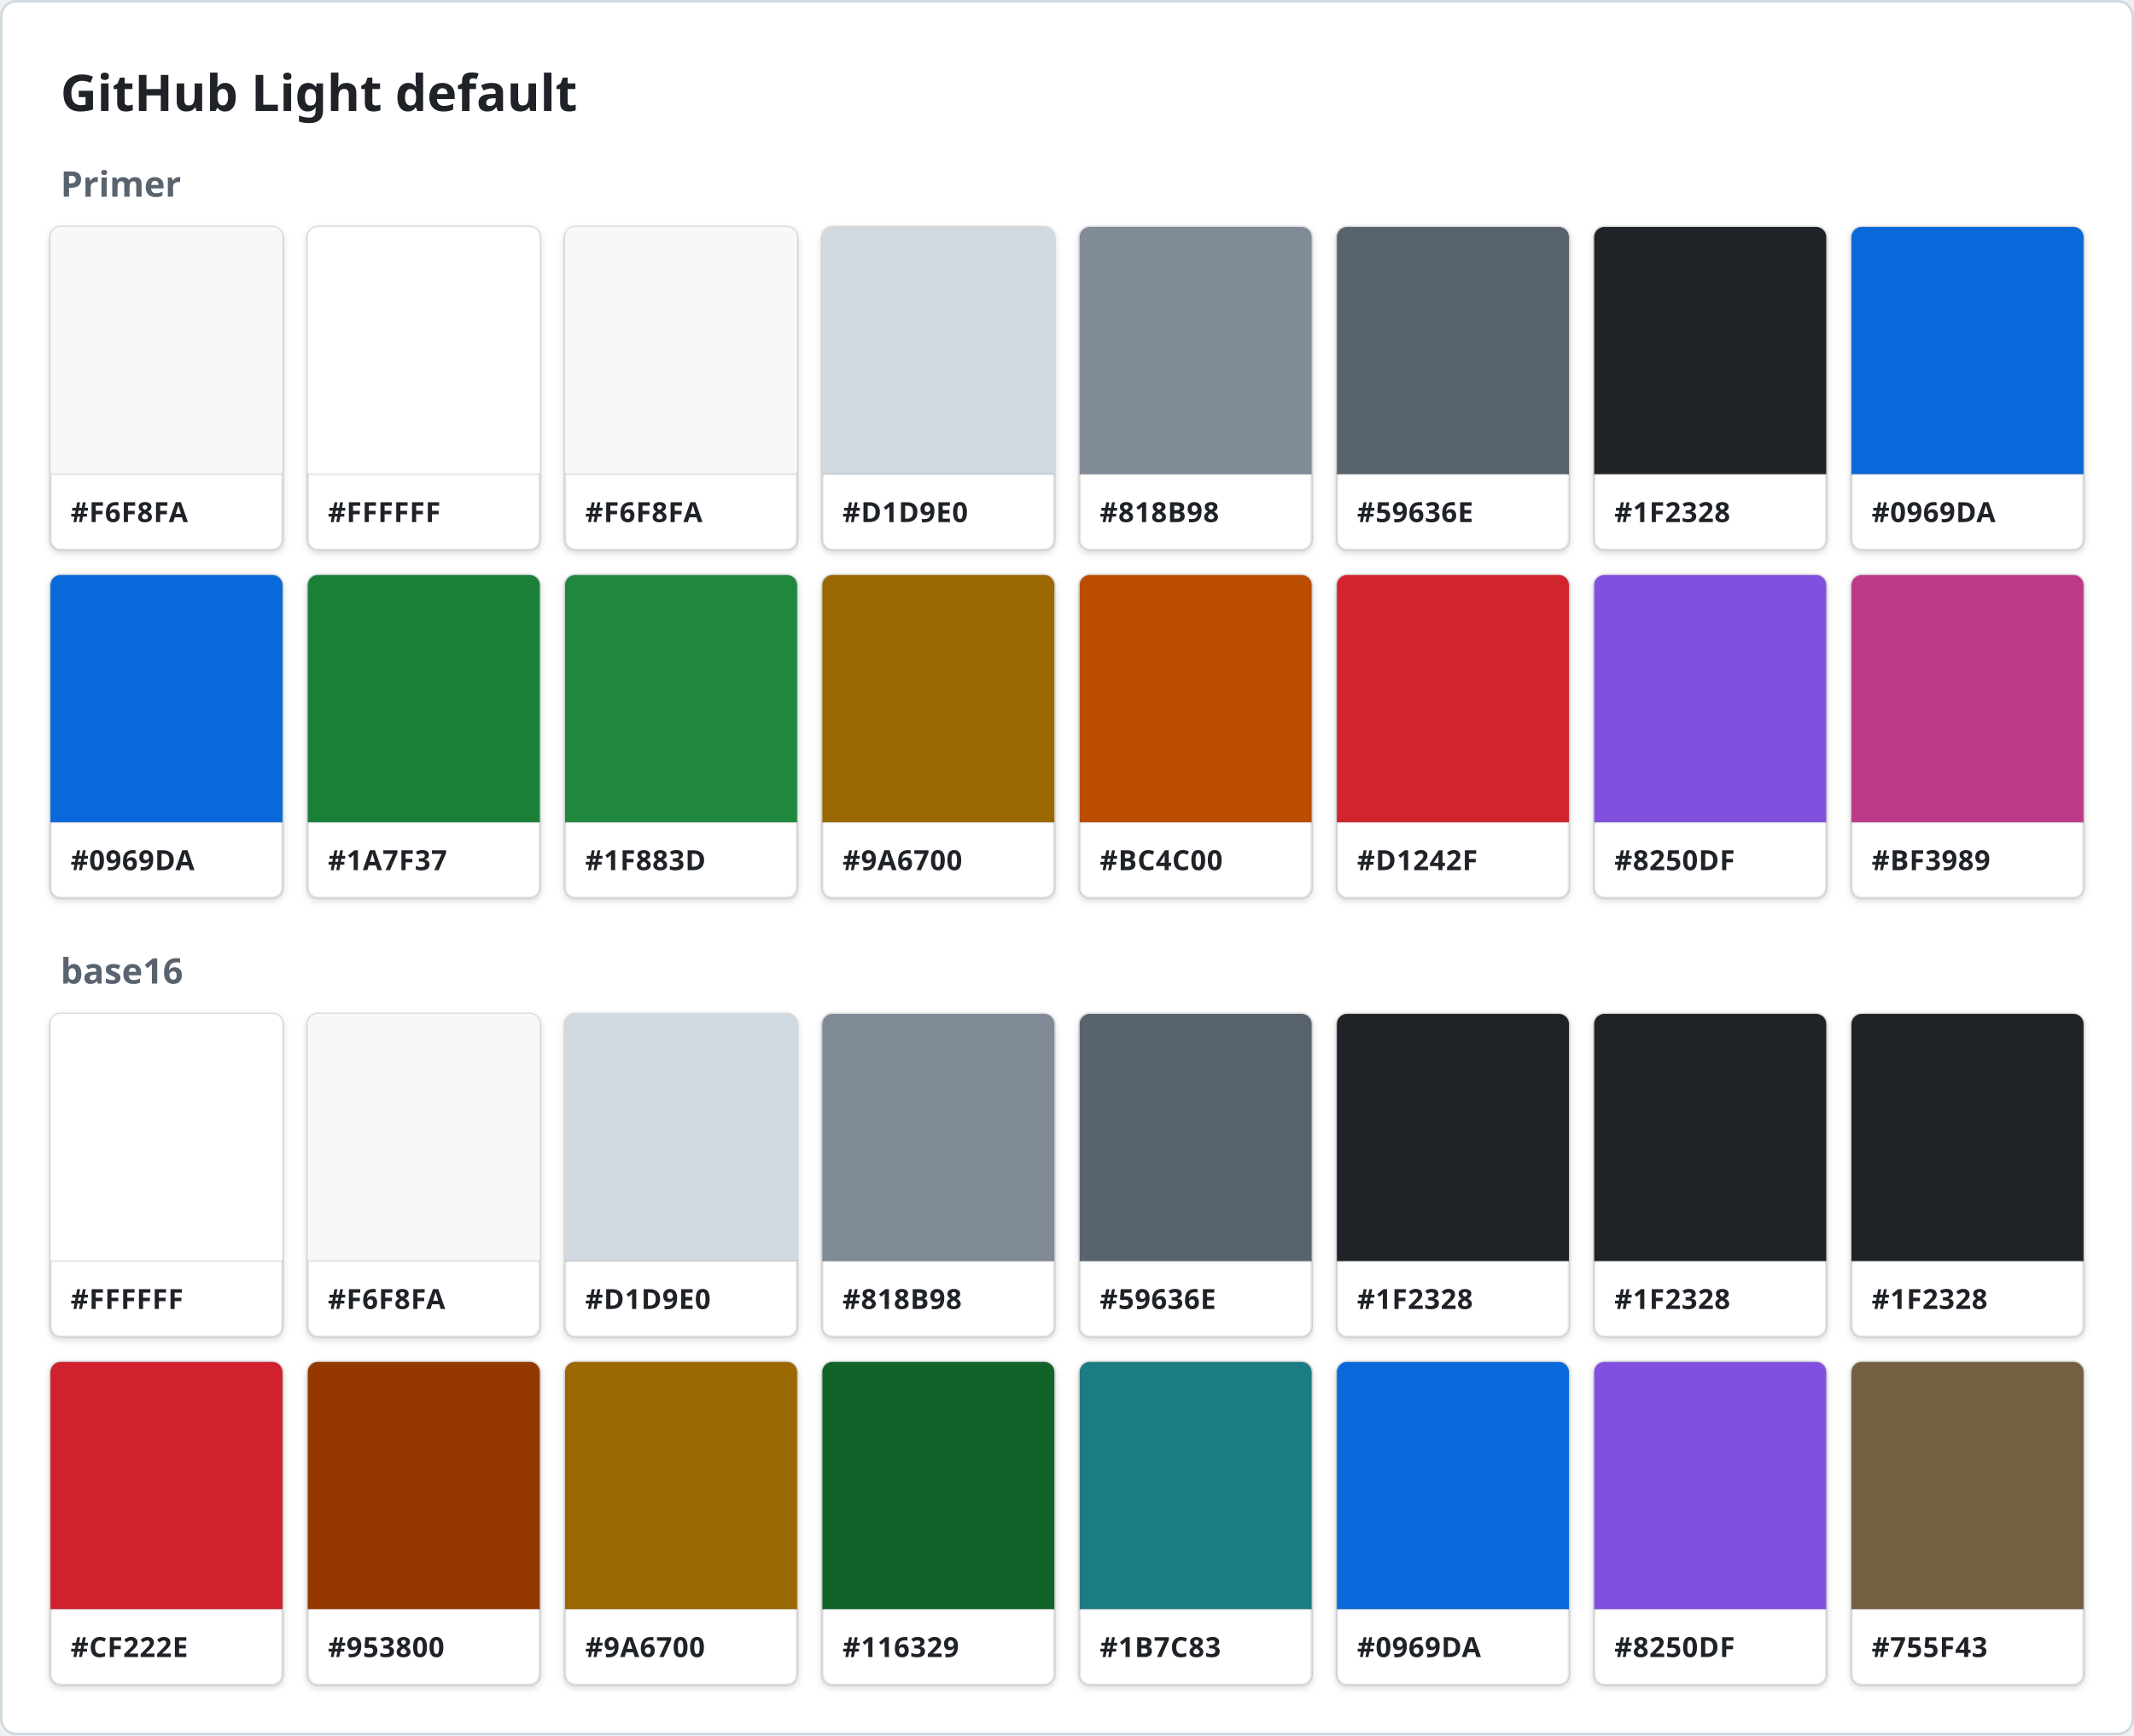
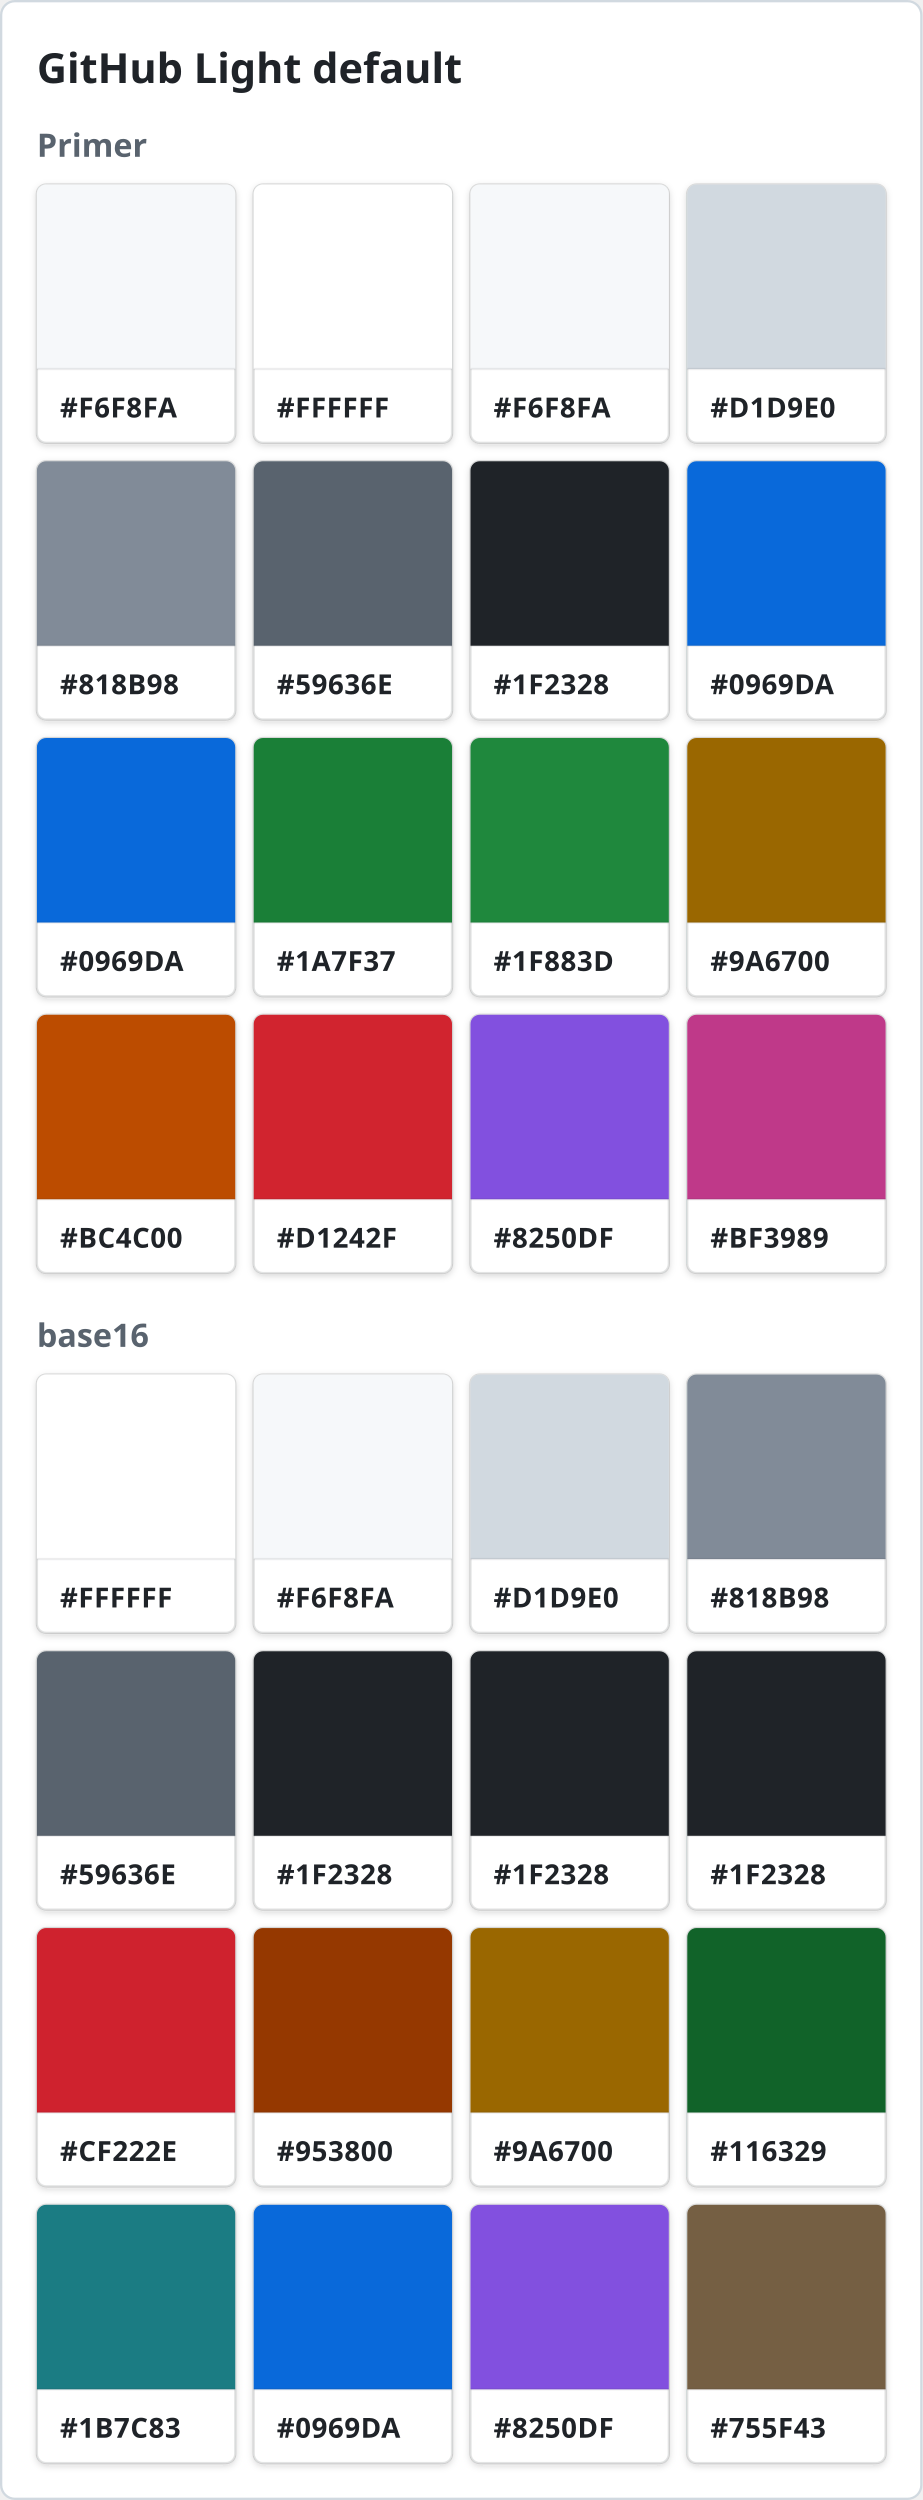
- <svg xmlns="http://www.w3.org/2000/svg" width="846" height="688" viewBox="0 0 846 688" role="img" aria-label="GitHub Light default palette">
+ <svg xmlns="http://www.w3.org/2000/svg" width="400" height="1084" viewBox="0 0 400 1084" role="img" aria-label="GitHub Light default palette">
  <defs>
    <filter id="lift" x="-10%" y="-10%" width="120%" height="125%">
      <feDropShadow dx="0" dy="1" stdDeviation="1.5" flood-color="#1f2328" flood-opacity="0.18" />
    </filter>
  </defs>
  <style>
  text { font-family: -apple-system, BlinkMacSystemFont, 'Segoe UI', 'Noto Sans', Helvetica, Arial, sans-serif; }
-   .title { font-size: 20px; font-weight: 600; fill: #1f2328; }
+   .title { font-size: 18px; font-weight: 600; fill: #1f2328; }
  .heading { font-size: 14px; font-weight: 600; fill: #59636e; }
  .paper { fill: #ffffff; stroke: #1f23281f; filter: url(#lift); }
  .edge { stroke: #1f232814; }
-   .hex { font-size: 11px; font-weight: 700; fill: #1f2328; letter-spacing: 0.02em; }
+   .hex { font-size: 12px; font-weight: 700; fill: #1f2328; letter-spacing: 0.02em; }
</style>
-   <rect x="0.5" y="0.5" width="845" height="687" rx="6" fill="#ffffff" stroke="#d1d9e0" />
-   <text class="title" x="24" y="44">GitHub Light default</text>
-   <text class="heading" x="24" y="78">Primer</text>
-   <rect x="20.0" y="90" width="92.0" height="128" rx="4" class="paper" />
-   <path d="M20.0 188.0V94A4 4 0 0 1 24.0 90H108.0A4 4 0 0 1 112.0 94V188.0Z" fill="#f6f8fa" />
-   <line x1="20.0" y1="188.0" x2="112.0" y2="188.0" class="edge" />
-   <text x="28.0" y="207.0" class="hex">#F6F8FA</text>
-   <rect x="122.0" y="90" width="92.0" height="128" rx="4" class="paper" />
-   <path d="M122.0 188.0V94A4 4 0 0 1 126.0 90H210.0A4 4 0 0 1 214.0 94V188.0Z" fill="#ffffff" />
-   <line x1="122.0" y1="188.0" x2="214.0" y2="188.0" class="edge" />
-   <text x="130.0" y="207.0" class="hex">#FFFFFF</text>
-   <rect x="224.0" y="90" width="92.0" height="128" rx="4" class="paper" />
-   <path d="M224.0 188.0V94A4 4 0 0 1 228.0 90H312.0A4 4 0 0 1 316.0 94V188.0Z" fill="#f6f8fa" />
-   <line x1="224.0" y1="188.0" x2="316.0" y2="188.0" class="edge" />
-   <text x="232.0" y="207.0" class="hex">#F6F8FA</text>
-   <rect x="326.0" y="90" width="92.0" height="128" rx="4" class="paper" />
-   <path d="M326.0 188.0V94A4 4 0 0 1 330.0 90H414.0A4 4 0 0 1 418.0 94V188.0Z" fill="#d1d9e0" />
-   <line x1="326.0" y1="188.0" x2="418.0" y2="188.0" class="edge" />
-   <text x="334.0" y="207.0" class="hex">#D1D9E0</text>
-   <rect x="428.0" y="90" width="92.0" height="128" rx="4" class="paper" />
-   <path d="M428.0 188.0V94A4 4 0 0 1 432.0 90H516.0A4 4 0 0 1 520.0 94V188.0Z" fill="#818b98" />
-   <line x1="428.0" y1="188.0" x2="520.0" y2="188.0" class="edge" />
-   <text x="436.0" y="207.0" class="hex">#818B98</text>
-   <rect x="530.0" y="90" width="92.0" height="128" rx="4" class="paper" />
-   <path d="M530.0 188.0V94A4 4 0 0 1 534.0 90H618.0A4 4 0 0 1 622.0 94V188.0Z" fill="#59636e" />
-   <line x1="530.0" y1="188.0" x2="622.0" y2="188.0" class="edge" />
-   <text x="538.0" y="207.0" class="hex">#59636E</text>
-   <rect x="632.0" y="90" width="92.0" height="128" rx="4" class="paper" />
-   <path d="M632.0 188.0V94A4 4 0 0 1 636.0 90H720.0A4 4 0 0 1 724.0 94V188.0Z" fill="#1f2328" />
-   <line x1="632.0" y1="188.0" x2="724.0" y2="188.0" class="edge" />
-   <text x="640.0" y="207.0" class="hex">#1F2328</text>
-   <rect x="734.0" y="90" width="92.0" height="128" rx="4" class="paper" />
-   <path d="M734.0 188.0V94A4 4 0 0 1 738.0 90H822.0A4 4 0 0 1 826.0 94V188.0Z" fill="#0969da" />
-   <line x1="734.0" y1="188.0" x2="826.0" y2="188.0" class="edge" />
-   <text x="742.0" y="207.0" class="hex">#0969DA</text>
-   <rect x="20.0" y="228" width="92.0" height="128" rx="4" class="paper" />
-   <path d="M20.0 326.0V232A4 4 0 0 1 24.0 228H108.0A4 4 0 0 1 112.0 232V326.0Z" fill="#0969da" />
-   <line x1="20.0" y1="326.0" x2="112.0" y2="326.0" class="edge" />
-   <text x="28.0" y="345.0" class="hex">#0969DA</text>
-   <rect x="122.0" y="228" width="92.0" height="128" rx="4" class="paper" />
-   <path d="M122.0 326.0V232A4 4 0 0 1 126.0 228H210.0A4 4 0 0 1 214.0 232V326.0Z" fill="#1a7f37" />
-   <line x1="122.0" y1="326.0" x2="214.0" y2="326.0" class="edge" />
-   <text x="130.0" y="345.0" class="hex">#1A7F37</text>
-   <rect x="224.0" y="228" width="92.0" height="128" rx="4" class="paper" />
-   <path d="M224.0 326.0V232A4 4 0 0 1 228.0 228H312.0A4 4 0 0 1 316.0 232V326.0Z" fill="#1f883d" />
-   <line x1="224.0" y1="326.0" x2="316.0" y2="326.0" class="edge" />
-   <text x="232.0" y="345.0" class="hex">#1F883D</text>
-   <rect x="326.0" y="228" width="92.0" height="128" rx="4" class="paper" />
-   <path d="M326.0 326.0V232A4 4 0 0 1 330.0 228H414.0A4 4 0 0 1 418.0 232V326.0Z" fill="#9a6700" />
-   <line x1="326.0" y1="326.0" x2="418.0" y2="326.0" class="edge" />
-   <text x="334.0" y="345.0" class="hex">#9A6700</text>
-   <rect x="428.0" y="228" width="92.0" height="128" rx="4" class="paper" />
-   <path d="M428.0 326.0V232A4 4 0 0 1 432.0 228H516.0A4 4 0 0 1 520.0 232V326.0Z" fill="#bc4c00" />
-   <line x1="428.0" y1="326.0" x2="520.0" y2="326.0" class="edge" />
-   <text x="436.0" y="345.0" class="hex">#BC4C00</text>
-   <rect x="530.0" y="228" width="92.0" height="128" rx="4" class="paper" />
-   <path d="M530.0 326.0V232A4 4 0 0 1 534.0 228H618.0A4 4 0 0 1 622.0 232V326.0Z" fill="#d1242f" />
-   <line x1="530.0" y1="326.0" x2="622.0" y2="326.0" class="edge" />
-   <text x="538.0" y="345.0" class="hex">#D1242F</text>
-   <rect x="632.0" y="228" width="92.0" height="128" rx="4" class="paper" />
-   <path d="M632.0 326.0V232A4 4 0 0 1 636.0 228H720.0A4 4 0 0 1 724.0 232V326.0Z" fill="#8250df" />
-   <line x1="632.0" y1="326.0" x2="724.0" y2="326.0" class="edge" />
-   <text x="640.0" y="345.0" class="hex">#8250DF</text>
-   <rect x="734.0" y="228" width="92.0" height="128" rx="4" class="paper" />
-   <path d="M734.0 326.0V232A4 4 0 0 1 738.0 228H822.0A4 4 0 0 1 826.0 232V326.0Z" fill="#bf3989" />
-   <line x1="734.0" y1="326.0" x2="826.0" y2="326.0" class="edge" />
-   <text x="742.0" y="345.0" class="hex">#BF3989</text>
-   <text class="heading" x="24" y="390">base16</text>
-   <rect x="20.0" y="402" width="92.0" height="128" rx="4" class="paper" />
-   <path d="M20.0 500.0V406A4 4 0 0 1 24.0 402H108.0A4 4 0 0 1 112.0 406V500.0Z" fill="#ffffff" />
-   <line x1="20.0" y1="500.0" x2="112.0" y2="500.0" class="edge" />
-   <text x="28.0" y="519.0" class="hex">#FFFFFF</text>
-   <rect x="122.0" y="402" width="92.0" height="128" rx="4" class="paper" />
-   <path d="M122.0 500.0V406A4 4 0 0 1 126.0 402H210.0A4 4 0 0 1 214.0 406V500.0Z" fill="#f6f8fa" />
-   <line x1="122.0" y1="500.0" x2="214.0" y2="500.0" class="edge" />
-   <text x="130.0" y="519.0" class="hex">#F6F8FA</text>
-   <rect x="224.0" y="402" width="92.0" height="128" rx="4" class="paper" />
-   <path d="M224.0 500.0V406A4 4 0 0 1 228.0 402H312.0A4 4 0 0 1 316.0 406V500.0Z" fill="#d1d9e0" />
-   <line x1="224.0" y1="500.0" x2="316.0" y2="500.0" class="edge" />
-   <text x="232.0" y="519.0" class="hex">#D1D9E0</text>
-   <rect x="326.0" y="402" width="92.0" height="128" rx="4" class="paper" />
-   <path d="M326.0 500.0V406A4 4 0 0 1 330.0 402H414.0A4 4 0 0 1 418.0 406V500.0Z" fill="#818b98" />
-   <line x1="326.0" y1="500.0" x2="418.0" y2="500.0" class="edge" />
-   <text x="334.0" y="519.0" class="hex">#818B98</text>
-   <rect x="428.0" y="402" width="92.0" height="128" rx="4" class="paper" />
-   <path d="M428.0 500.0V406A4 4 0 0 1 432.0 402H516.0A4 4 0 0 1 520.0 406V500.0Z" fill="#59636e" />
-   <line x1="428.0" y1="500.0" x2="520.0" y2="500.0" class="edge" />
-   <text x="436.0" y="519.0" class="hex">#59636E</text>
-   <rect x="530.0" y="402" width="92.0" height="128" rx="4" class="paper" />
-   <path d="M530.0 500.0V406A4 4 0 0 1 534.0 402H618.0A4 4 0 0 1 622.0 406V500.0Z" fill="#1f2328" />
-   <line x1="530.0" y1="500.0" x2="622.0" y2="500.0" class="edge" />
-   <text x="538.0" y="519.0" class="hex">#1F2328</text>
-   <rect x="632.0" y="402" width="92.0" height="128" rx="4" class="paper" />
-   <path d="M632.0 500.0V406A4 4 0 0 1 636.0 402H720.0A4 4 0 0 1 724.0 406V500.0Z" fill="#1f2328" />
-   <line x1="632.0" y1="500.0" x2="724.0" y2="500.0" class="edge" />
-   <text x="640.0" y="519.0" class="hex">#1F2328</text>
-   <rect x="734.0" y="402" width="92.0" height="128" rx="4" class="paper" />
-   <path d="M734.0 500.0V406A4 4 0 0 1 738.0 402H822.0A4 4 0 0 1 826.0 406V500.0Z" fill="#1f2328" />
-   <line x1="734.0" y1="500.0" x2="826.0" y2="500.0" class="edge" />
-   <text x="742.0" y="519.0" class="hex">#1F2328</text>
-   <rect x="20.0" y="540" width="92.0" height="128" rx="4" class="paper" />
-   <path d="M20.0 638.0V544A4 4 0 0 1 24.0 540H108.0A4 4 0 0 1 112.0 544V638.0Z" fill="#cf222e" />
-   <line x1="20.0" y1="638.0" x2="112.0" y2="638.0" class="edge" />
-   <text x="28.0" y="657.0" class="hex">#CF222E</text>
-   <rect x="122.0" y="540" width="92.0" height="128" rx="4" class="paper" />
-   <path d="M122.0 638.0V544A4 4 0 0 1 126.0 540H210.0A4 4 0 0 1 214.0 544V638.0Z" fill="#953800" />
-   <line x1="122.0" y1="638.0" x2="214.0" y2="638.0" class="edge" />
-   <text x="130.0" y="657.0" class="hex">#953800</text>
-   <rect x="224.0" y="540" width="92.0" height="128" rx="4" class="paper" />
-   <path d="M224.0 638.0V544A4 4 0 0 1 228.0 540H312.0A4 4 0 0 1 316.0 544V638.0Z" fill="#9a6700" />
-   <line x1="224.0" y1="638.0" x2="316.0" y2="638.0" class="edge" />
-   <text x="232.0" y="657.0" class="hex">#9A6700</text>
-   <rect x="326.0" y="540" width="92.0" height="128" rx="4" class="paper" />
-   <path d="M326.0 638.0V544A4 4 0 0 1 330.0 540H414.0A4 4 0 0 1 418.0 544V638.0Z" fill="#116329" />
-   <line x1="326.0" y1="638.0" x2="418.0" y2="638.0" class="edge" />
-   <text x="334.0" y="657.0" class="hex">#116329</text>
-   <rect x="428.0" y="540" width="92.0" height="128" rx="4" class="paper" />
-   <path d="M428.0 638.0V544A4 4 0 0 1 432.0 540H516.0A4 4 0 0 1 520.0 544V638.0Z" fill="#1b7c83" />
-   <line x1="428.0" y1="638.0" x2="520.0" y2="638.0" class="edge" />
-   <text x="436.0" y="657.0" class="hex">#1B7C83</text>
-   <rect x="530.0" y="540" width="92.0" height="128" rx="4" class="paper" />
-   <path d="M530.0 638.0V544A4 4 0 0 1 534.0 540H618.0A4 4 0 0 1 622.0 544V638.0Z" fill="#0969da" />
-   <line x1="530.0" y1="638.0" x2="622.0" y2="638.0" class="edge" />
-   <text x="538.0" y="657.0" class="hex">#0969DA</text>
-   <rect x="632.0" y="540" width="92.0" height="128" rx="4" class="paper" />
-   <path d="M632.0 638.0V544A4 4 0 0 1 636.0 540H720.0A4 4 0 0 1 724.0 544V638.0Z" fill="#8250df" />
-   <line x1="632.0" y1="638.0" x2="724.0" y2="638.0" class="edge" />
-   <text x="640.0" y="657.0" class="hex">#8250DF</text>
-   <rect x="734.0" y="540" width="92.0" height="128" rx="4" class="paper" />
-   <path d="M734.0 638.0V544A4 4 0 0 1 738.0 540H822.0A4 4 0 0 1 826.0 544V638.0Z" fill="#755f43" />
-   <line x1="734.0" y1="638.0" x2="826.0" y2="638.0" class="edge" />
-   <text x="742.0" y="657.0" class="hex">#755F43</text>
+   <rect x="0.5" y="0.5" width="399" height="1083" rx="6" fill="#ffffff" stroke="#d1d9e0" />
+   <text class="title" x="16" y="36">GitHub Light default</text>
+   <text class="heading" x="16" y="68">Primer</text>
+   <rect x="16.0" y="80" width="86.0" height="112" rx="4" class="paper" />
+   <path d="M16.0 160.0V84A4 4 0 0 1 20.0 80H98.0A4 4 0 0 1 102.0 84V160.0Z" fill="#f6f8fa" />
+   <line x1="16.0" y1="160.0" x2="102.0" y2="160.0" class="edge" />
+   <text x="26.0" y="181.0" class="hex">#F6F8FA</text>
+   <rect x="110.0" y="80" width="86.0" height="112" rx="4" class="paper" />
+   <path d="M110.0 160.0V84A4 4 0 0 1 114.0 80H192.0A4 4 0 0 1 196.0 84V160.0Z" fill="#ffffff" />
+   <line x1="110.0" y1="160.0" x2="196.0" y2="160.0" class="edge" />
+   <text x="120.0" y="181.0" class="hex">#FFFFFF</text>
+   <rect x="204.0" y="80" width="86.0" height="112" rx="4" class="paper" />
+   <path d="M204.0 160.0V84A4 4 0 0 1 208.0 80H286.0A4 4 0 0 1 290.0 84V160.0Z" fill="#f6f8fa" />
+   <line x1="204.0" y1="160.0" x2="290.0" y2="160.0" class="edge" />
+   <text x="214.0" y="181.0" class="hex">#F6F8FA</text>
+   <rect x="298.0" y="80" width="86.0" height="112" rx="4" class="paper" />
+   <path d="M298.0 160.0V84A4 4 0 0 1 302.0 80H380.0A4 4 0 0 1 384.0 84V160.0Z" fill="#d1d9e0" />
+   <line x1="298.0" y1="160.0" x2="384.0" y2="160.0" class="edge" />
+   <text x="308.0" y="181.0" class="hex">#D1D9E0</text>
+   <rect x="16.0" y="200" width="86.0" height="112" rx="4" class="paper" />
+   <path d="M16.0 280.0V204A4 4 0 0 1 20.0 200H98.0A4 4 0 0 1 102.0 204V280.0Z" fill="#818b98" />
+   <line x1="16.0" y1="280.0" x2="102.0" y2="280.0" class="edge" />
+   <text x="26.0" y="301.0" class="hex">#818B98</text>
+   <rect x="110.0" y="200" width="86.0" height="112" rx="4" class="paper" />
+   <path d="M110.0 280.0V204A4 4 0 0 1 114.0 200H192.0A4 4 0 0 1 196.0 204V280.0Z" fill="#59636e" />
+   <line x1="110.0" y1="280.0" x2="196.0" y2="280.0" class="edge" />
+   <text x="120.0" y="301.0" class="hex">#59636E</text>
+   <rect x="204.0" y="200" width="86.0" height="112" rx="4" class="paper" />
+   <path d="M204.0 280.0V204A4 4 0 0 1 208.0 200H286.0A4 4 0 0 1 290.0 204V280.0Z" fill="#1f2328" />
+   <line x1="204.0" y1="280.0" x2="290.0" y2="280.0" class="edge" />
+   <text x="214.0" y="301.0" class="hex">#1F2328</text>
+   <rect x="298.0" y="200" width="86.0" height="112" rx="4" class="paper" />
+   <path d="M298.0 280.0V204A4 4 0 0 1 302.0 200H380.0A4 4 0 0 1 384.0 204V280.0Z" fill="#0969da" />
+   <line x1="298.0" y1="280.0" x2="384.0" y2="280.0" class="edge" />
+   <text x="308.0" y="301.0" class="hex">#0969DA</text>
+   <rect x="16.0" y="320" width="86.0" height="112" rx="4" class="paper" />
+   <path d="M16.0 400.0V324A4 4 0 0 1 20.0 320H98.0A4 4 0 0 1 102.0 324V400.0Z" fill="#0969da" />
+   <line x1="16.0" y1="400.0" x2="102.0" y2="400.0" class="edge" />
+   <text x="26.0" y="421.0" class="hex">#0969DA</text>
+   <rect x="110.0" y="320" width="86.0" height="112" rx="4" class="paper" />
+   <path d="M110.0 400.0V324A4 4 0 0 1 114.0 320H192.0A4 4 0 0 1 196.0 324V400.0Z" fill="#1a7f37" />
+   <line x1="110.0" y1="400.0" x2="196.0" y2="400.0" class="edge" />
+   <text x="120.0" y="421.0" class="hex">#1A7F37</text>
+   <rect x="204.0" y="320" width="86.0" height="112" rx="4" class="paper" />
+   <path d="M204.0 400.0V324A4 4 0 0 1 208.0 320H286.0A4 4 0 0 1 290.0 324V400.0Z" fill="#1f883d" />
+   <line x1="204.0" y1="400.0" x2="290.0" y2="400.0" class="edge" />
+   <text x="214.0" y="421.0" class="hex">#1F883D</text>
+   <rect x="298.0" y="320" width="86.0" height="112" rx="4" class="paper" />
+   <path d="M298.0 400.0V324A4 4 0 0 1 302.0 320H380.0A4 4 0 0 1 384.0 324V400.0Z" fill="#9a6700" />
+   <line x1="298.0" y1="400.0" x2="384.0" y2="400.0" class="edge" />
+   <text x="308.0" y="421.0" class="hex">#9A6700</text>
+   <rect x="16.0" y="440" width="86.0" height="112" rx="4" class="paper" />
+   <path d="M16.0 520.0V444A4 4 0 0 1 20.0 440H98.0A4 4 0 0 1 102.0 444V520.0Z" fill="#bc4c00" />
+   <line x1="16.0" y1="520.0" x2="102.0" y2="520.0" class="edge" />
+   <text x="26.0" y="541.0" class="hex">#BC4C00</text>
+   <rect x="110.0" y="440" width="86.0" height="112" rx="4" class="paper" />
+   <path d="M110.0 520.0V444A4 4 0 0 1 114.0 440H192.0A4 4 0 0 1 196.0 444V520.0Z" fill="#d1242f" />
+   <line x1="110.0" y1="520.0" x2="196.0" y2="520.0" class="edge" />
+   <text x="120.0" y="541.0" class="hex">#D1242F</text>
+   <rect x="204.0" y="440" width="86.0" height="112" rx="4" class="paper" />
+   <path d="M204.0 520.0V444A4 4 0 0 1 208.0 440H286.0A4 4 0 0 1 290.0 444V520.0Z" fill="#8250df" />
+   <line x1="204.0" y1="520.0" x2="290.0" y2="520.0" class="edge" />
+   <text x="214.0" y="541.0" class="hex">#8250DF</text>
+   <rect x="298.0" y="440" width="86.0" height="112" rx="4" class="paper" />
+   <path d="M298.0 520.0V444A4 4 0 0 1 302.0 440H380.0A4 4 0 0 1 384.0 444V520.0Z" fill="#bf3989" />
+   <line x1="298.0" y1="520.0" x2="384.0" y2="520.0" class="edge" />
+   <text x="308.0" y="541.0" class="hex">#BF3989</text>
+   <text class="heading" x="16" y="584">base16</text>
+   <rect x="16.0" y="596" width="86.0" height="112" rx="4" class="paper" />
+   <path d="M16.0 676.0V600A4 4 0 0 1 20.0 596H98.0A4 4 0 0 1 102.0 600V676.0Z" fill="#ffffff" />
+   <line x1="16.0" y1="676.0" x2="102.0" y2="676.0" class="edge" />
+   <text x="26.0" y="697.0" class="hex">#FFFFFF</text>
+   <rect x="110.0" y="596" width="86.0" height="112" rx="4" class="paper" />
+   <path d="M110.0 676.0V600A4 4 0 0 1 114.0 596H192.0A4 4 0 0 1 196.0 600V676.0Z" fill="#f6f8fa" />
+   <line x1="110.0" y1="676.0" x2="196.0" y2="676.0" class="edge" />
+   <text x="120.0" y="697.0" class="hex">#F6F8FA</text>
+   <rect x="204.0" y="596" width="86.0" height="112" rx="4" class="paper" />
+   <path d="M204.0 676.0V600A4 4 0 0 1 208.0 596H286.0A4 4 0 0 1 290.0 600V676.0Z" fill="#d1d9e0" />
+   <line x1="204.0" y1="676.0" x2="290.0" y2="676.0" class="edge" />
+   <text x="214.0" y="697.0" class="hex">#D1D9E0</text>
+   <rect x="298.0" y="596" width="86.0" height="112" rx="4" class="paper" />
+   <path d="M298.0 676.0V600A4 4 0 0 1 302.0 596H380.0A4 4 0 0 1 384.0 600V676.0Z" fill="#818b98" />
+   <line x1="298.0" y1="676.0" x2="384.0" y2="676.0" class="edge" />
+   <text x="308.0" y="697.0" class="hex">#818B98</text>
+   <rect x="16.0" y="716" width="86.0" height="112" rx="4" class="paper" />
+   <path d="M16.0 796.0V720A4 4 0 0 1 20.0 716H98.0A4 4 0 0 1 102.0 720V796.0Z" fill="#59636e" />
+   <line x1="16.0" y1="796.0" x2="102.0" y2="796.0" class="edge" />
+   <text x="26.0" y="817.0" class="hex">#59636E</text>
+   <rect x="110.0" y="716" width="86.0" height="112" rx="4" class="paper" />
+   <path d="M110.0 796.0V720A4 4 0 0 1 114.0 716H192.0A4 4 0 0 1 196.0 720V796.0Z" fill="#1f2328" />
+   <line x1="110.0" y1="796.0" x2="196.0" y2="796.0" class="edge" />
+   <text x="120.0" y="817.0" class="hex">#1F2328</text>
+   <rect x="204.0" y="716" width="86.0" height="112" rx="4" class="paper" />
+   <path d="M204.0 796.0V720A4 4 0 0 1 208.0 716H286.0A4 4 0 0 1 290.0 720V796.0Z" fill="#1f2328" />
+   <line x1="204.0" y1="796.0" x2="290.0" y2="796.0" class="edge" />
+   <text x="214.0" y="817.0" class="hex">#1F2328</text>
+   <rect x="298.0" y="716" width="86.0" height="112" rx="4" class="paper" />
+   <path d="M298.0 796.0V720A4 4 0 0 1 302.0 716H380.0A4 4 0 0 1 384.0 720V796.0Z" fill="#1f2328" />
+   <line x1="298.0" y1="796.0" x2="384.0" y2="796.0" class="edge" />
+   <text x="308.0" y="817.0" class="hex">#1F2328</text>
+   <rect x="16.0" y="836" width="86.0" height="112" rx="4" class="paper" />
+   <path d="M16.0 916.0V840A4 4 0 0 1 20.0 836H98.0A4 4 0 0 1 102.0 840V916.0Z" fill="#cf222e" />
+   <line x1="16.0" y1="916.0" x2="102.0" y2="916.0" class="edge" />
+   <text x="26.0" y="937.0" class="hex">#CF222E</text>
+   <rect x="110.0" y="836" width="86.0" height="112" rx="4" class="paper" />
+   <path d="M110.0 916.0V840A4 4 0 0 1 114.0 836H192.0A4 4 0 0 1 196.0 840V916.0Z" fill="#953800" />
+   <line x1="110.0" y1="916.0" x2="196.0" y2="916.0" class="edge" />
+   <text x="120.0" y="937.0" class="hex">#953800</text>
+   <rect x="204.0" y="836" width="86.0" height="112" rx="4" class="paper" />
+   <path d="M204.0 916.0V840A4 4 0 0 1 208.0 836H286.0A4 4 0 0 1 290.0 840V916.0Z" fill="#9a6700" />
+   <line x1="204.0" y1="916.0" x2="290.0" y2="916.0" class="edge" />
+   <text x="214.0" y="937.0" class="hex">#9A6700</text>
+   <rect x="298.0" y="836" width="86.0" height="112" rx="4" class="paper" />
+   <path d="M298.0 916.0V840A4 4 0 0 1 302.0 836H380.0A4 4 0 0 1 384.0 840V916.0Z" fill="#116329" />
+   <line x1="298.0" y1="916.0" x2="384.0" y2="916.0" class="edge" />
+   <text x="308.0" y="937.0" class="hex">#116329</text>
+   <rect x="16.0" y="956" width="86.0" height="112" rx="4" class="paper" />
+   <path d="M16.0 1036.0V960A4 4 0 0 1 20.0 956H98.0A4 4 0 0 1 102.0 960V1036.0Z" fill="#1b7c83" />
+   <line x1="16.0" y1="1036.0" x2="102.0" y2="1036.0" class="edge" />
+   <text x="26.0" y="1057.0" class="hex">#1B7C83</text>
+   <rect x="110.0" y="956" width="86.0" height="112" rx="4" class="paper" />
+   <path d="M110.0 1036.0V960A4 4 0 0 1 114.0 956H192.0A4 4 0 0 1 196.0 960V1036.0Z" fill="#0969da" />
+   <line x1="110.0" y1="1036.0" x2="196.0" y2="1036.0" class="edge" />
+   <text x="120.0" y="1057.0" class="hex">#0969DA</text>
+   <rect x="204.0" y="956" width="86.0" height="112" rx="4" class="paper" />
+   <path d="M204.0 1036.0V960A4 4 0 0 1 208.0 956H286.0A4 4 0 0 1 290.0 960V1036.0Z" fill="#8250df" />
+   <line x1="204.0" y1="1036.0" x2="290.0" y2="1036.0" class="edge" />
+   <text x="214.0" y="1057.0" class="hex">#8250DF</text>
+   <rect x="298.0" y="956" width="86.0" height="112" rx="4" class="paper" />
+   <path d="M298.0 1036.0V960A4 4 0 0 1 302.0 956H380.0A4 4 0 0 1 384.0 960V1036.0Z" fill="#755f43" />
+   <line x1="298.0" y1="1036.0" x2="384.0" y2="1036.0" class="edge" />
+   <text x="308.0" y="1057.0" class="hex">#755F43</text>
</svg>
